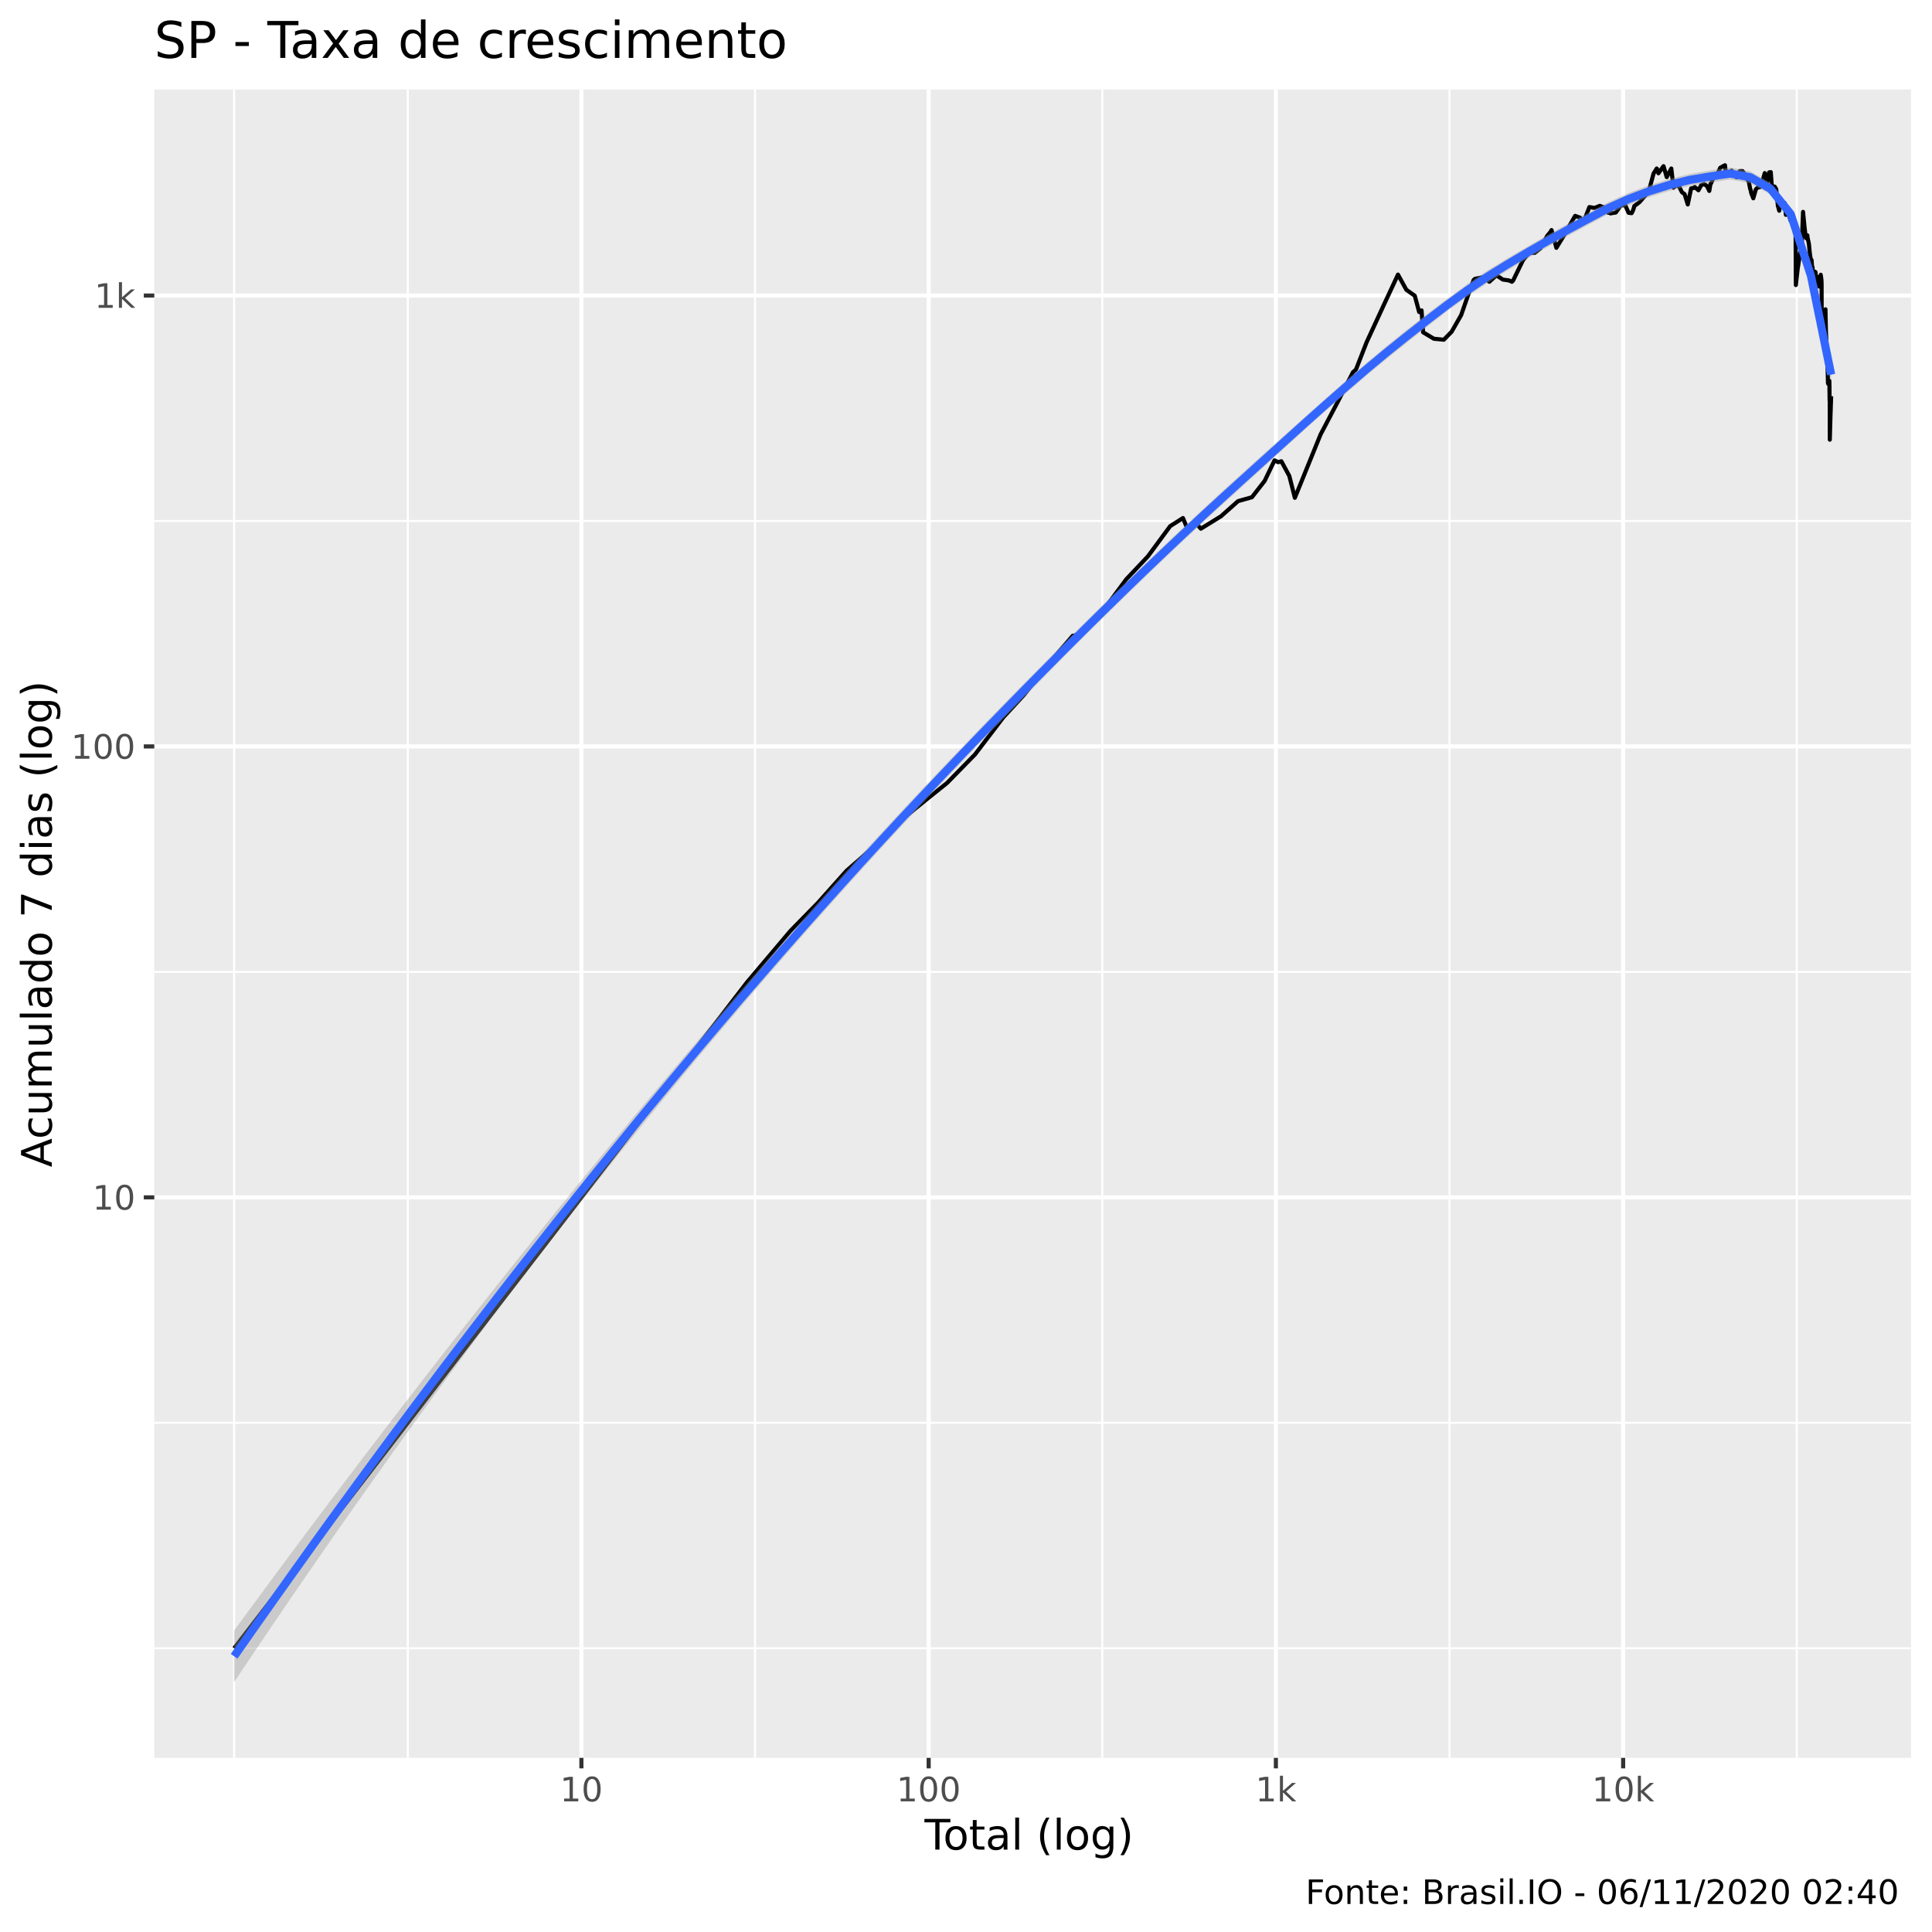
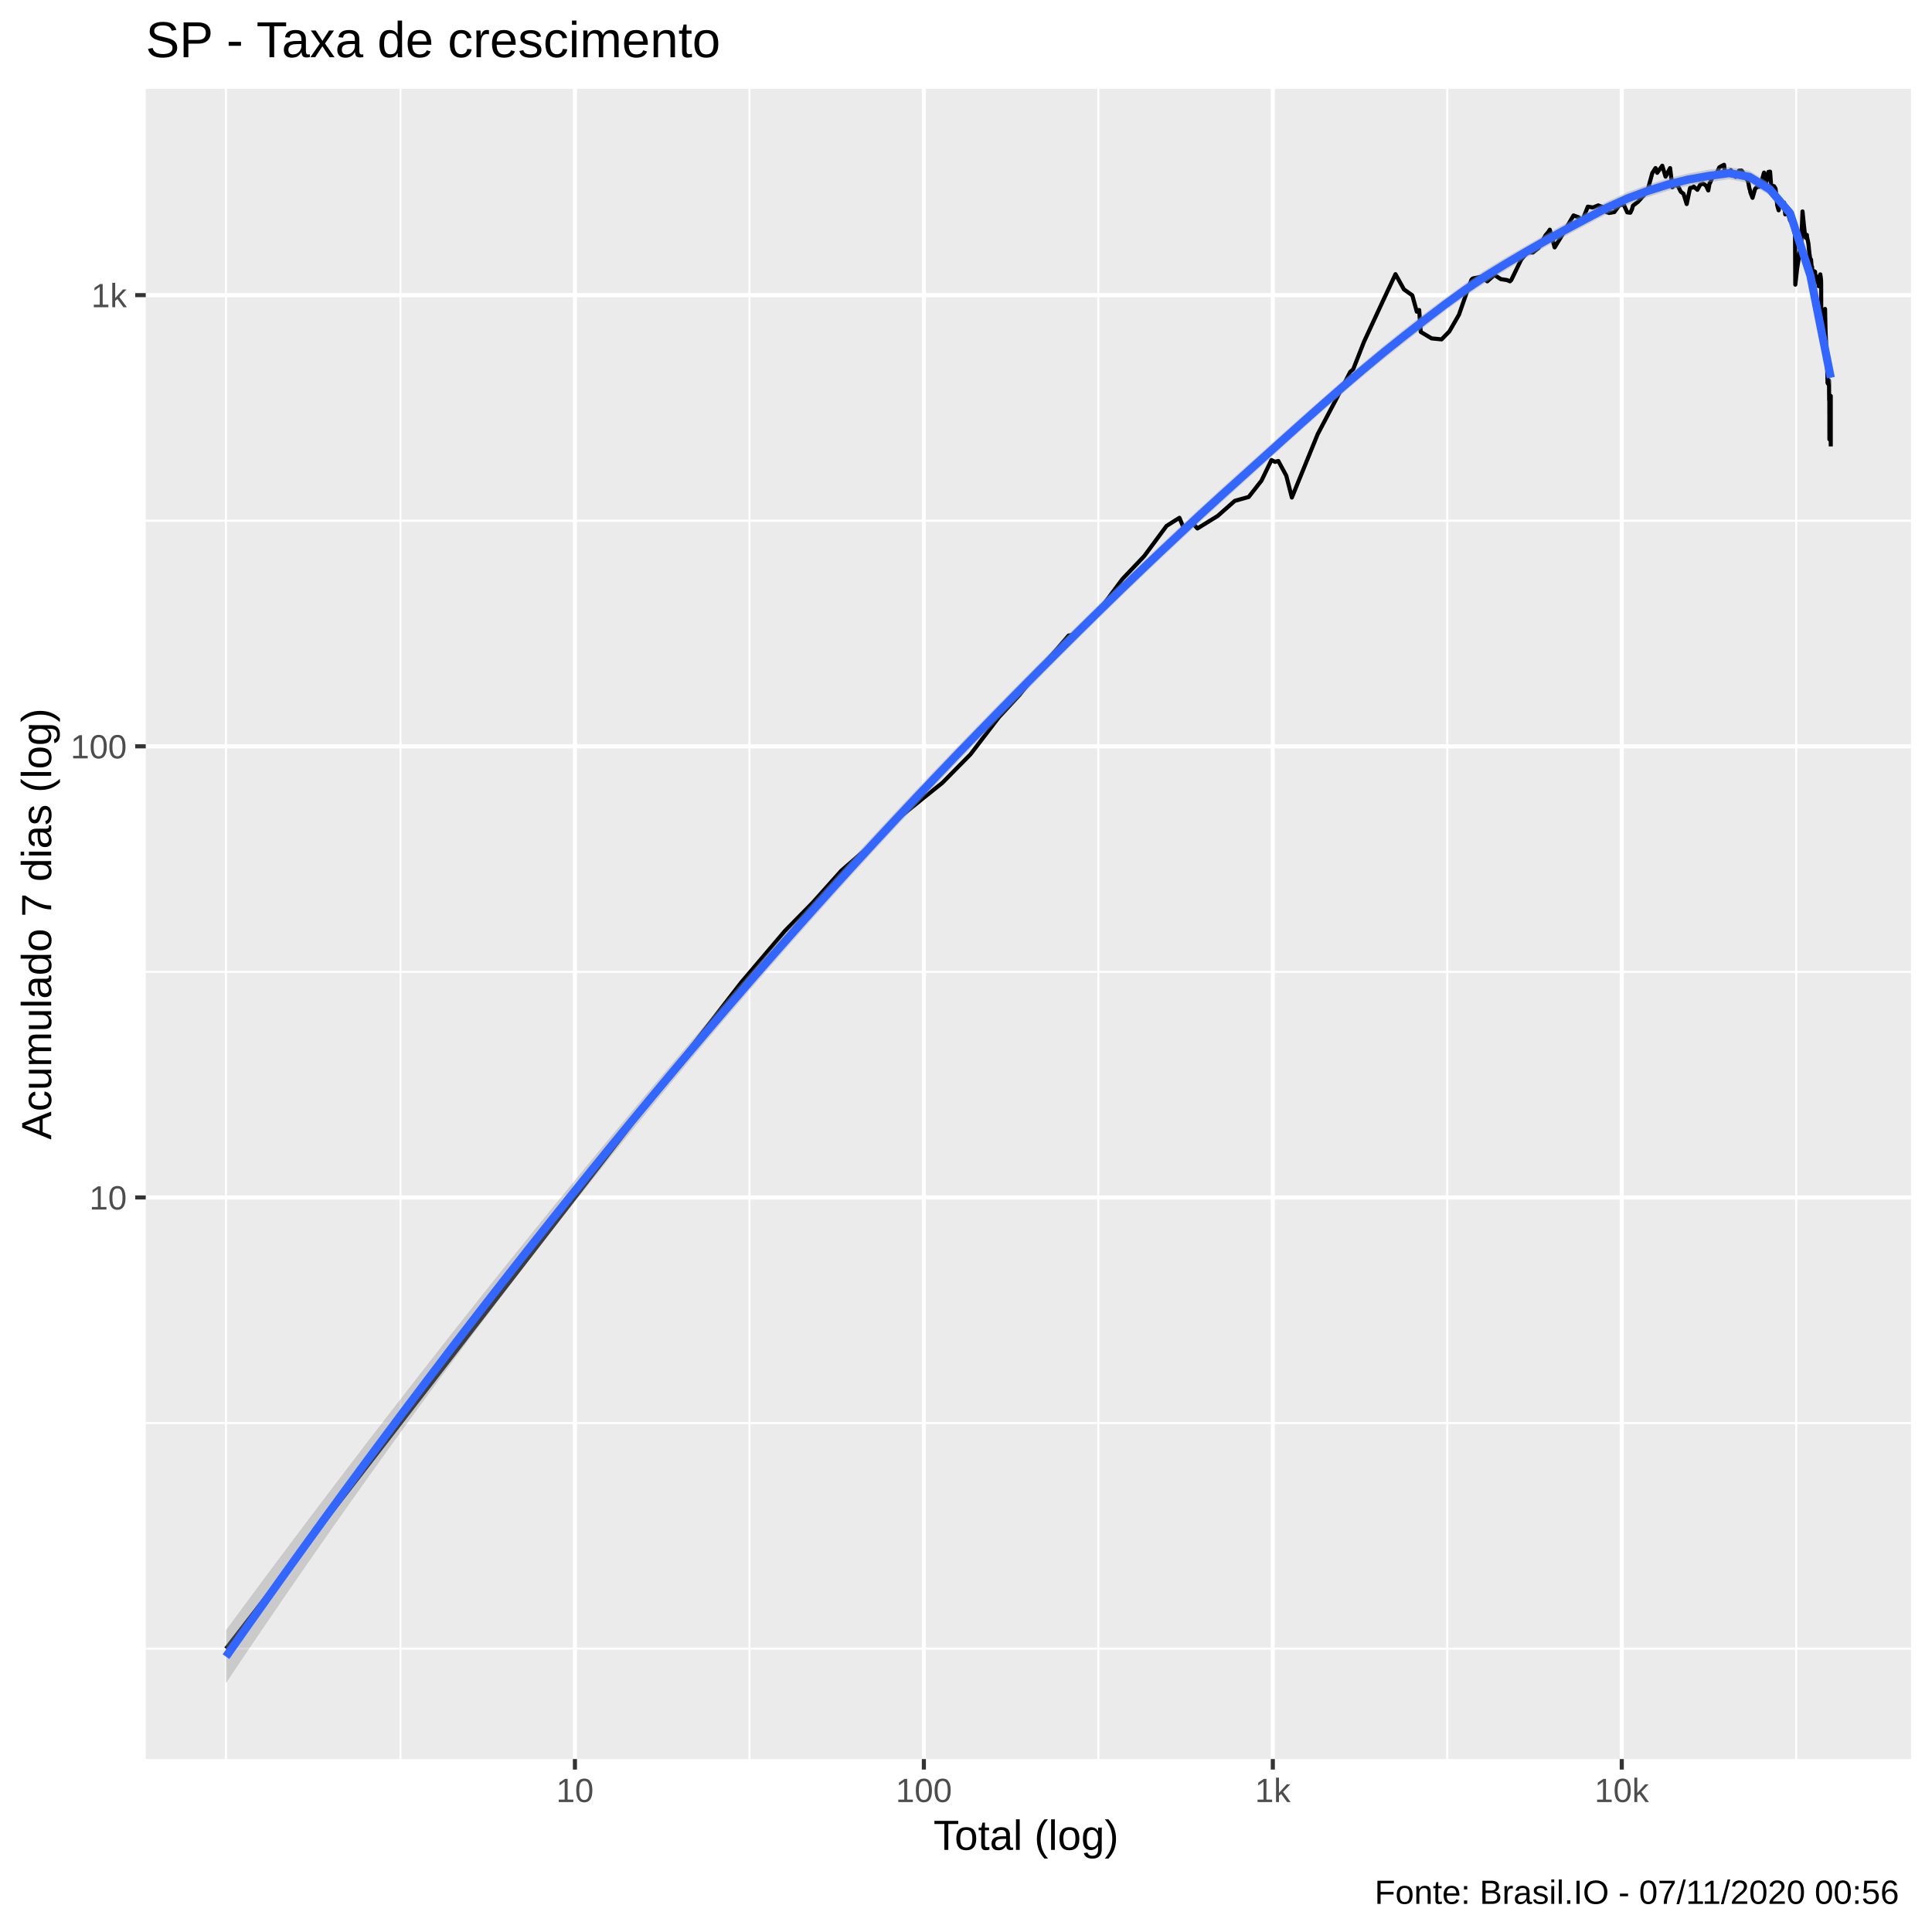
<svg xmlns="http://www.w3.org/2000/svg" viewBox="0 0 504.00 504.00">
  <defs>
    <style type="text/css">
    line, polyline, polygon, path, rect, circle {
      fill: none;
      stroke: #000000;
      stroke-linecap: round;
      stroke-linejoin: round;
      stroke-miterlimit: 10.00;
    }
  </style>
  </defs>
  <rect width="100%" height="100%" style="stroke: none; fill: #FFFFFF;" />
-   <rect x="0" y="0.00" width="504.00" height="504.00" style="stroke-width: 1.07; stroke: #FFFFFF; fill: #FFFFFF;" />
+   <rect x="-0" y="0.00" width="504.00" height="504.00" style="stroke-width: 1.07; stroke: #FFFFFF; fill: #FFFFFF;" />
  <defs>
-     <clipPath id="cpNDAuMjV8NDk4LjUyfDQ1OC41N3wyMy4zMw==">
-       <rect x="40.25" y="23.33" width="458.27" height="435.24" />
+     <clipPath id="cpMzguMDJ8NDk4LjUyfDQ1OC44OHwyMy4xOQ==">
+       <rect x="38.02" y="23.19" width="460.50" height="435.69" />
    </clipPath>
  </defs>
-   <rect x="40.25" y="23.33" width="458.27" height="435.24" style="stroke-width: 1.07; stroke: none; fill: #EBEBEB;" clip-path="url(#cpNDAuMjV8NDk4LjUyfDQ1OC41N3wyMy4zMw==)" />
-   <polyline points="40.25,429.98 498.52,429.98 " style="stroke-width: 0.53; stroke: #FFFFFF; stroke-linecap: butt;" clip-path="url(#cpNDAuMjV8NDk4LjUyfDQ1OC41N3wyMy4zMw==)" />
-   <polyline points="40.25,371.16 498.52,371.16 " style="stroke-width: 0.53; stroke: #FFFFFF; stroke-linecap: butt;" clip-path="url(#cpNDAuMjV8NDk4LjUyfDQ1OC41N3wyMy4zMw==)" />
-   <polyline points="40.25,253.54 498.52,253.54 " style="stroke-width: 0.53; stroke: #FFFFFF; stroke-linecap: butt;" clip-path="url(#cpNDAuMjV8NDk4LjUyfDQ1OC41N3wyMy4zMw==)" />
-   <polyline points="40.25,135.91 498.52,135.91 " style="stroke-width: 0.53; stroke: #FFFFFF; stroke-linecap: butt;" clip-path="url(#cpNDAuMjV8NDk4LjUyfDQ1OC41N3wyMy4zMw==)" />
-   <polyline points="61.08,458.57 61.08,23.33 " style="stroke-width: 0.53; stroke: #FFFFFF; stroke-linecap: butt;" clip-path="url(#cpNDAuMjV8NDk4LjUyfDQ1OC41N3wyMy4zMw==)" />
-   <polyline points="106.38,458.57 106.38,23.33 " style="stroke-width: 0.53; stroke: #FFFFFF; stroke-linecap: butt;" clip-path="url(#cpNDAuMjV8NDk4LjUyfDQ1OC41N3wyMy4zMw==)" />
-   <polyline points="196.96,458.57 196.96,23.33 " style="stroke-width: 0.53; stroke: #FFFFFF; stroke-linecap: butt;" clip-path="url(#cpNDAuMjV8NDk4LjUyfDQ1OC41N3wyMy4zMw==)" />
-   <polyline points="287.55,458.57 287.55,23.33 " style="stroke-width: 0.53; stroke: #FFFFFF; stroke-linecap: butt;" clip-path="url(#cpNDAuMjV8NDk4LjUyfDQ1OC41N3wyMy4zMw==)" />
-   <polyline points="378.14,458.57 378.14,23.33 " style="stroke-width: 0.53; stroke: #FFFFFF; stroke-linecap: butt;" clip-path="url(#cpNDAuMjV8NDk4LjUyfDQ1OC41N3wyMy4zMw==)" />
-   <polyline points="468.72,458.57 468.72,23.33 " style="stroke-width: 0.53; stroke: #FFFFFF; stroke-linecap: butt;" clip-path="url(#cpNDAuMjV8NDk4LjUyfDQ1OC41N3wyMy4zMw==)" />
-   <polyline points="40.25,312.35 498.52,312.35 " style="stroke-width: 1.07; stroke: #FFFFFF; stroke-linecap: butt;" clip-path="url(#cpNDAuMjV8NDk4LjUyfDQ1OC41N3wyMy4zMw==)" />
-   <polyline points="40.25,194.72 498.52,194.72 " style="stroke-width: 1.07; stroke: #FFFFFF; stroke-linecap: butt;" clip-path="url(#cpNDAuMjV8NDk4LjUyfDQ1OC41N3wyMy4zMw==)" />
-   <polyline points="40.25,77.10 498.52,77.10 " style="stroke-width: 1.07; stroke: #FFFFFF; stroke-linecap: butt;" clip-path="url(#cpNDAuMjV8NDk4LjUyfDQ1OC41N3wyMy4zMw==)" />
-   <polyline points="151.67,458.57 151.67,23.33 " style="stroke-width: 1.07; stroke: #FFFFFF; stroke-linecap: butt;" clip-path="url(#cpNDAuMjV8NDk4LjUyfDQ1OC41N3wyMy4zMw==)" />
-   <polyline points="242.26,458.57 242.26,23.33 " style="stroke-width: 1.07; stroke: #FFFFFF; stroke-linecap: butt;" clip-path="url(#cpNDAuMjV8NDk4LjUyfDQ1OC41N3wyMy4zMw==)" />
-   <polyline points="332.84,458.57 332.84,23.33 " style="stroke-width: 1.07; stroke: #FFFFFF; stroke-linecap: butt;" clip-path="url(#cpNDAuMjV8NDk4LjUyfDQ1OC41N3wyMy4zMw==)" />
-   <polyline points="423.43,458.57 423.43,23.33 " style="stroke-width: 1.07; stroke: #FFFFFF; stroke-linecap: butt;" clip-path="url(#cpNDAuMjV8NDk4LjUyfDQ1OC41N3wyMy4zMw==)" />
-   <polyline points="61.08,429.98 104.31,373.86 124.40,347.76 147.53,317.73 167.62,291.64 182.69,272.07 194.89,256.23 206.21,242.83 213.38,235.51 220.83,227.16 227.09,221.68 235.40,213.68 241.46,208.74 247.07,204.24 254.35,196.81 261.72,187.14 267.09,181.32 273.10,173.67 279.85,165.84 282.06,165.55 286.00,161.67 293.84,151.08 299.46,145.13 305.26,137.26 308.60,135.14 310.03,138.60 311.95,136.43 313.27,137.92 318.53,134.67 322.97,130.73 326.59,129.71 329.90,125.46 332.49,120.09 333.43,120.57 334.27,120.33 336.34,124.16 337.79,129.86 344.50,113.33 349.11,104.57 352.95,97.10 353.72,96.42 356.51,89.27 361.07,79.39 364.69,71.63 366.87,75.59 369.07,77.15 370.22,81.41 370.84,80.97 371.24,86.68 374.06,88.37 376.65,88.62 378.68,86.55 381.17,82.20 383.33,75.98 384.41,73.07 384.77,72.74 386.88,72.32 388.53,73.50 390.37,71.81 392.03,72.93 393.63,73.16 394.41,73.50 394.74,73.16 397.30,67.87 398.92,65.90 400.32,65.98 401.82,64.81 403.63,61.50 404.39,60.61 404.75,60.02 406.01,64.65 407.75,61.80 409.29,59.11 410.91,56.31 412.28,56.83 412.71,58.04 412.98,58.22 414.62,54.02 415.99,54.25 417.32,53.70 418.59,54.15 419.54,55.51 419.91,55.37 420.10,55.67 421.50,55.44 422.88,53.53 424.00,53.60 424.85,55.51 425.65,55.61 426.07,54.74 426.34,53.76 427.65,52.77 429.00,51.24 430.10,49.96 431.36,45.28 432.19,43.96 432.49,44.47 432.63,45.20 433.96,43.35 434.80,46.20 435.99,43.96 436.57,48.98 437.40,47.96 437.61,48.51 437.77,48.10 438.76,50.14 439.46,50.65 440.29,53.34 441.16,49.15 441.91,49.01 442.11,48.80 442.25,48.92 443.07,49.63 443.81,48.28 444.58,48.01 445.32,48.57 445.90,49.81 446.22,47.93 446.35,47.84 447.26,45.70 447.93,45.61 448.76,43.77 449.46,43.37 450.00,43.11 450.17,44.74 450.28,44.82 451.04,45.75 451.73,44.52 452.42,45.50 453.00,46.25 453.58,45.12 453.74,45.01 453.87,44.63 454.56,44.63 455.14,45.48 455.70,46.62 456.19,47.33 456.60,49.42 456.74,49.66 456.82,50.32 457.38,51.73 458.05,49.39 458.60,48.86 459.06,48.86 459.50,47.64 459.66,47.15 459.72,47.47 460.37,45.15 460.82,48.22 461.51,44.96 461.94,44.90 462.18,48.10 462.29,48.86 462.36,48.57 462.96,48.68 463.36,49.33 463.80,53.70 464.15,54.97 464.48,52.70 464.59,52.61 464.64,52.89 465.20,53.18 465.58,52.99 465.88,56.04 466.25,55.07 466.58,54.64 466.62,56.01 466.67,56.08 467.14,57.66 467.52,57.10 467.82,56.72 468.06,60.02 468.34,61.05 468.39,60.83 468.42,61.28 468.48,74.36 468.97,70.05 469.32,67.82 469.60,65.82 469.88,65.53 469.93,65.57 469.97,65.09 470.36,55.27 470.70,58.75 470.96,61.09 471.20,62.15 471.49,61.39 471.52,61.92 471.56,62.07 471.88,63.58 472.14,66.15 472.35,67.57 472.58,67.82 472.79,70.58 472.84,69.69 472.86,70.36 473.15,71.08 473.41,70.85 473.61,70.99 473.78,73.21 473.97,73.50 474.02,73.64 474.06,72.46 474.36,72.27 474.55,74.75 474.78,73.16 474.97,71.67 475.14,72.83 475.17,73.26 475.20,74.17 475.23,86.99 475.47,84.09 475.63,88.11 475.82,88.37 475.94,90.51 475.97,90.85 475.99,91.39 476.21,80.69 476.33,86.61 476.45,89.01 476.58,92.62 476.70,92.89 476.72,93.38 476.72,94.02 476.86,99.97 476.98,100.21 477.09,100.13 477.23,99.34 477.29,104.48 477.31,104.57 477.32,103.79 477.34,114.70 477.52,108.38 477.69,103.36 " style="stroke-width: 1.07; stroke-linecap: butt;" clip-path="url(#cpNDAuMjV8NDk4LjUyfDQ1OC41N3wyMy4zMw==)" />
-   <polygon points="61.08,425.34 66.36,418.15 71.63,411.01 76.91,403.91 82.18,396.85 87.45,389.84 92.73,382.87 98.00,375.95 103.27,369.06 108.55,362.23 113.82,355.43 119.09,348.68 124.37,341.97 129.64,335.30 134.91,328.68 140.19,322.10 145.46,315.56 150.73,309.07 156.01,302.62 161.28,296.21 166.55,289.85 171.83,283.54 177.10,277.27 182.37,271.05 187.65,264.87 192.92,258.75 198.20,252.68 203.47,246.66 208.74,240.69 214.02,234.78 219.29,228.92 224.56,223.12 229.84,217.37 235.11,211.68 240.38,206.04 245.66,200.47 250.93,194.94 256.20,189.47 261.48,184.05 266.75,178.67 272.02,173.34 277.30,168.05 282.57,162.81 287.84,157.61 293.12,152.47 298.39,147.37 303.67,142.33 308.94,137.35 314.21,132.44 319.49,127.59 324.76,122.82 330.03,118.07 335.31,113.32 340.58,108.60 345.85,103.91 351.13,99.27 356.40,94.73 361.67,90.31 366.95,86.05 372.22,81.94 377.49,77.95 382.77,74.12 388.04,70.55 393.31,67.32 398.59,64.24 403.86,61.21 409.13,58.28 414.41,55.47 419.68,52.69 424.96,50.27 430.23,48.35 435.50,46.66 440.78,45.38 446.05,44.46 451.32,43.69 456.60,44.68 461.87,47.73 467.14,54.45 472.42,70.81 477.69,95.72 477.69,99.74 472.42,73.03 467.14,57.26 461.87,50.76 456.60,47.81 451.32,46.84 446.05,47.65 440.78,48.49 435.50,49.81 430.23,51.42 424.96,53.47 419.68,55.80 414.41,58.62 409.13,61.47 403.86,64.33 398.59,67.35 393.31,70.53 388.04,73.79 382.77,77.35 377.49,81.20 372.22,85.28 366.95,89.44 361.67,93.67 356.40,98.04 351.13,102.55 345.85,107.17 340.58,111.89 335.31,116.67 330.03,121.49 324.76,126.29 319.49,131.07 314.21,135.91 308.94,140.81 303.67,145.79 298.39,150.83 293.12,155.93 287.84,161.10 282.57,166.33 277.30,171.61 272.02,176.95 266.75,182.33 261.48,187.76 256.20,193.21 250.93,198.71 245.66,204.26 240.38,209.87 235.11,215.54 229.84,221.27 224.56,227.05 219.29,232.90 214.02,238.80 208.74,244.76 203.47,250.79 198.20,256.87 192.92,263.02 187.65,269.23 182.37,275.50 177.10,281.84 171.83,288.25 166.55,294.72 161.28,301.26 156.01,307.87 150.73,314.55 145.46,321.30 140.19,328.11 134.91,335.00 129.64,341.96 124.37,348.99 119.09,356.09 113.82,363.26 108.55,370.50 103.27,377.81 98.00,385.19 92.73,392.64 87.45,400.16 82.18,407.75 76.91,415.40 71.63,423.13 66.36,430.92 61.08,438.79 " style="stroke-width: 0.00; stroke: none; fill: #999999; fill-opacity: 0.40;" clip-path="url(#cpNDAuMjV8NDk4LjUyfDQ1OC41N3wyMy4zMw==)" />
-   <polyline points="61.08,425.34 66.36,418.15 71.63,411.01 76.91,403.91 82.18,396.85 87.45,389.84 92.73,382.87 98.00,375.95 103.27,369.06 108.55,362.23 113.82,355.43 119.09,348.68 124.37,341.97 129.64,335.30 134.91,328.68 140.19,322.10 145.46,315.56 150.73,309.07 156.01,302.62 161.28,296.21 166.55,289.85 171.83,283.54 177.10,277.27 182.37,271.05 187.65,264.87 192.92,258.75 198.20,252.68 203.47,246.66 208.74,240.69 214.02,234.78 219.29,228.92 224.56,223.12 229.84,217.37 235.11,211.68 240.38,206.04 245.66,200.47 250.93,194.94 256.20,189.47 261.48,184.05 266.75,178.67 272.02,173.34 277.30,168.05 282.57,162.81 287.84,157.61 293.12,152.47 298.39,147.37 303.67,142.33 308.94,137.35 314.21,132.44 319.49,127.59 324.76,122.82 330.03,118.07 335.31,113.32 340.58,108.60 345.85,103.91 351.13,99.27 356.40,94.73 361.67,90.31 366.95,86.05 372.22,81.94 377.49,77.95 382.77,74.12 388.04,70.55 393.31,67.32 398.59,64.24 403.86,61.21 409.13,58.28 414.41,55.47 419.68,52.69 424.96,50.27 430.23,48.35 435.50,46.66 440.78,45.38 446.05,44.46 451.32,43.69 456.60,44.68 461.87,47.73 467.14,54.45 472.42,70.81 477.69,95.72 " style="stroke-width: 2.13; stroke: none;" clip-path="url(#cpNDAuMjV8NDk4LjUyfDQ1OC41N3wyMy4zMw==)" />
-   <polyline points="477.69,99.74 472.42,73.03 467.14,57.26 461.87,50.76 456.60,47.81 451.32,46.84 446.05,47.65 440.78,48.49 435.50,49.81 430.23,51.42 424.96,53.47 419.68,55.80 414.41,58.62 409.13,61.47 403.86,64.33 398.59,67.35 393.31,70.53 388.04,73.79 382.77,77.35 377.49,81.20 372.22,85.28 366.95,89.44 361.67,93.67 356.40,98.04 351.13,102.55 345.85,107.17 340.58,111.89 335.31,116.67 330.03,121.49 324.76,126.29 319.49,131.07 314.21,135.91 308.94,140.81 303.67,145.79 298.39,150.83 293.12,155.93 287.84,161.10 282.57,166.33 277.30,171.61 272.02,176.95 266.75,182.33 261.48,187.76 256.20,193.21 250.93,198.71 245.66,204.26 240.38,209.87 235.11,215.54 229.84,221.27 224.56,227.05 219.29,232.90 214.02,238.80 208.74,244.76 203.47,250.79 198.20,256.87 192.92,263.02 187.65,269.23 182.37,275.50 177.10,281.84 171.83,288.25 166.55,294.72 161.28,301.26 156.01,307.87 150.73,314.55 145.46,321.30 140.19,328.11 134.91,335.00 129.64,341.96 124.37,348.99 119.09,356.09 113.82,363.26 108.55,370.50 103.27,377.81 98.00,385.19 92.73,392.64 87.45,400.16 82.18,407.75 76.91,415.40 71.63,423.13 66.36,430.92 61.08,438.79 " style="stroke-width: 2.13; stroke: none;" clip-path="url(#cpNDAuMjV8NDk4LjUyfDQ1OC41N3wyMy4zMw==)" />
-   <polyline points="61.08,432.07 66.36,424.54 71.63,417.07 76.91,409.66 82.18,402.30 87.45,395.00 92.73,387.76 98.00,380.57 103.27,373.44 108.55,366.36 113.82,359.35 119.09,352.38 124.37,345.48 129.64,338.63 134.91,331.84 140.19,325.11 145.46,318.43 150.73,311.81 156.01,305.24 161.28,298.74 166.55,292.28 171.83,285.89 177.10,279.55 182.37,273.27 187.65,267.05 192.92,260.88 198.20,254.78 203.47,248.72 208.74,242.73 214.02,236.79 219.29,230.91 224.56,225.09 229.84,219.32 235.11,213.61 240.38,207.96 245.66,202.36 250.93,196.83 256.20,191.34 261.48,185.90 266.75,180.50 272.02,175.15 277.30,169.83 282.57,164.57 287.84,159.36 293.12,154.20 298.39,149.10 303.67,144.06 308.94,139.08 314.21,134.17 319.49,129.33 324.76,124.55 330.03,119.78 335.31,115.00 340.58,110.24 345.85,105.54 351.13,100.91 356.40,96.38 361.67,91.99 366.95,87.75 372.22,83.61 377.49,79.58 382.77,75.74 388.04,72.17 393.31,68.92 398.59,65.79 403.86,62.77 409.13,59.87 414.41,57.04 419.68,54.24 424.96,51.87 430.23,49.88 435.50,48.24 440.78,46.93 446.05,46.05 451.32,45.27 456.60,46.24 461.87,49.25 467.14,55.85 472.42,71.92 477.69,97.73 " style="stroke-width: 2.13; stroke: #3366FF; stroke-linecap: butt;" clip-path="url(#cpNDAuMjV8NDk4LjUyfDQ1OC41N3wyMy4zMw==)" />
+   <rect x="38.02" y="23.19" width="460.50" height="435.69" style="stroke-width: 1.07; stroke: none; fill: #EBEBEB;" clip-path="url(#cpMzguMDJ8NDk4LjUyfDQ1OC44OHwyMy4xOQ==)" />
+   <polyline points="38.02,430.08 498.52,430.08 " style="stroke-width: 0.53; stroke: #FFFFFF; stroke-linecap: butt;" clip-path="url(#cpMzguMDJ8NDk4LjUyfDQ1OC44OHwyMy4xOQ==)" />
+   <polyline points="38.02,371.23 498.52,371.23 " style="stroke-width: 0.53; stroke: #FFFFFF; stroke-linecap: butt;" clip-path="url(#cpMzguMDJ8NDk4LjUyfDQ1OC44OHwyMy4xOQ==)" />
+   <polyline points="38.02,253.54 498.52,253.54 " style="stroke-width: 0.53; stroke: #FFFFFF; stroke-linecap: butt;" clip-path="url(#cpMzguMDJ8NDk4LjUyfDQ1OC44OHwyMy4xOQ==)" />
+   <polyline points="38.02,135.84 498.52,135.84 " style="stroke-width: 0.53; stroke: #FFFFFF; stroke-linecap: butt;" clip-path="url(#cpMzguMDJ8NDk4LjUyfDQ1OC44OHwyMy4xOQ==)" />
+   <polyline points="58.95,458.88 58.95,23.19 " style="stroke-width: 0.53; stroke: #FFFFFF; stroke-linecap: butt;" clip-path="url(#cpMzguMDJ8NDk4LjUyfDQ1OC44OHwyMy4xOQ==)" />
+   <polyline points="104.47,458.88 104.47,23.19 " style="stroke-width: 0.53; stroke: #FFFFFF; stroke-linecap: butt;" clip-path="url(#cpMzguMDJ8NDk4LjUyfDQ1OC44OHwyMy4xOQ==)" />
+   <polyline points="195.50,458.88 195.50,23.19 " style="stroke-width: 0.53; stroke: #FFFFFF; stroke-linecap: butt;" clip-path="url(#cpMzguMDJ8NDk4LjUyfDQ1OC44OHwyMy4xOQ==)" />
+   <polyline points="286.52,458.88 286.52,23.19 " style="stroke-width: 0.53; stroke: #FFFFFF; stroke-linecap: butt;" clip-path="url(#cpMzguMDJ8NDk4LjUyfDQ1OC44OHwyMy4xOQ==)" />
+   <polyline points="377.55,458.88 377.55,23.19 " style="stroke-width: 0.53; stroke: #FFFFFF; stroke-linecap: butt;" clip-path="url(#cpMzguMDJ8NDk4LjUyfDQ1OC44OHwyMy4xOQ==)" />
+   <polyline points="468.58,458.88 468.58,23.19 " style="stroke-width: 0.53; stroke: #FFFFFF; stroke-linecap: butt;" clip-path="url(#cpMzguMDJ8NDk4LjUyfDQ1OC44OHwyMy4xOQ==)" />
+   <polyline points="38.02,312.38 498.52,312.38 " style="stroke-width: 1.07; stroke: #FFFFFF; stroke-linecap: butt;" clip-path="url(#cpMzguMDJ8NDk4LjUyfDQ1OC44OHwyMy4xOQ==)" />
+   <polyline points="38.02,194.69 498.52,194.69 " style="stroke-width: 1.07; stroke: #FFFFFF; stroke-linecap: butt;" clip-path="url(#cpMzguMDJ8NDk4LjUyfDQ1OC44OHwyMy4xOQ==)" />
+   <polyline points="38.02,76.99 498.52,76.99 " style="stroke-width: 1.07; stroke: #FFFFFF; stroke-linecap: butt;" clip-path="url(#cpMzguMDJ8NDk4LjUyfDQ1OC44OHwyMy4xOQ==)" />
+   <polyline points="149.98,458.88 149.98,23.19 " style="stroke-width: 1.07; stroke: #FFFFFF; stroke-linecap: butt;" clip-path="url(#cpMzguMDJ8NDk4LjUyfDQ1OC44OHwyMy4xOQ==)" />
+   <polyline points="241.01,458.88 241.01,23.19 " style="stroke-width: 1.07; stroke: #FFFFFF; stroke-linecap: butt;" clip-path="url(#cpMzguMDJ8NDk4LjUyfDQ1OC44OHwyMy4xOQ==)" />
+   <polyline points="332.04,458.88 332.04,23.19 " style="stroke-width: 1.07; stroke: #FFFFFF; stroke-linecap: butt;" clip-path="url(#cpMzguMDJ8NDk4LjUyfDQ1OC44OHwyMy4xOQ==)" />
+   <polyline points="423.07,458.88 423.07,23.19 " style="stroke-width: 1.07; stroke: #FFFFFF; stroke-linecap: butt;" clip-path="url(#cpMzguMDJ8NDk4LjUyfDQ1OC44OHwyMy4xOQ==)" />
+   <polyline points="58.95,430.08 102.39,373.92 122.58,347.81 145.82,317.77 166.01,291.66 181.15,272.08 193.41,256.23 204.79,242.82 211.99,235.50 219.47,227.14 225.76,221.66 234.12,213.66 240.21,208.72 245.84,204.21 253.17,196.78 260.57,187.10 265.97,181.28 272.00,173.62 278.78,165.79 281.00,165.50 284.96,161.61 292.84,151.02 298.49,145.07 304.32,137.19 307.68,135.08 309.12,138.53 311.04,136.37 312.37,137.86 317.65,134.60 322.11,130.66 325.75,129.64 329.08,125.39 331.68,120.01 332.63,120.49 333.47,120.25 335.55,124.09 337.01,129.79 343.75,113.25 348.38,104.49 352.24,97.01 353.01,96.33 355.82,89.17 360.40,79.29 364.04,71.52 366.23,75.48 368.43,77.05 369.60,81.31 370.22,80.87 370.62,86.58 373.45,88.27 376.06,88.53 378.09,86.46 380.60,82.10 382.76,75.88 383.86,72.97 384.22,72.64 386.33,72.22 387.99,73.39 389.84,71.71 391.51,72.82 393.12,73.06 393.90,73.39 394.24,73.06 396.81,67.76 398.43,65.79 399.85,65.88 401.35,64.70 403.17,61.39 403.93,60.49 404.29,59.91 405.56,64.54 407.30,61.69 408.85,59.00 410.49,56.20 411.86,56.71 412.29,57.93 412.56,58.11 414.21,53.91 415.58,54.13 416.92,53.58 418.20,54.04 419.15,55.39 419.53,55.26 419.72,55.56 421.13,55.32 422.52,53.42 423.63,53.48 424.49,55.39 425.30,55.49 425.72,54.63 425.99,53.65 427.30,52.65 428.66,51.12 429.76,49.84 431.03,45.16 431.87,43.84 432.16,44.35 432.31,45.08 433.64,43.23 434.49,46.08 435.68,43.84 436.27,48.86 437.10,47.84 437.31,48.39 437.48,47.98 438.46,50.02 439.17,50.54 440.01,53.23 440.88,49.04 441.64,48.89 441.84,48.68 441.98,48.80 442.80,49.51 443.55,48.16 444.32,47.90 445.06,48.45 445.64,49.69 445.97,47.81 446.10,47.72 447.01,45.58 447.68,45.49 448.52,43.65 449.22,43.25 449.76,42.99 449.93,44.62 450.05,44.70 450.80,45.63 451.51,44.40 452.20,45.38 452.78,46.13 453.36,45.00 453.52,44.89 453.65,44.51 454.34,44.51 454.93,45.36 455.49,46.50 455.99,47.21 456.40,49.30 456.53,49.54 456.62,50.20 457.18,51.61 457.85,49.27 458.41,48.74 458.87,48.74 459.31,47.52 459.47,47.04 459.53,47.35 460.18,45.03 460.64,48.10 461.33,44.84 461.76,44.78 462.01,47.98 462.11,48.74 462.18,48.45 462.79,48.57 463.19,49.21 463.63,53.58 463.99,54.86 464.32,52.59 464.42,52.49 464.48,52.78 465.04,53.07 465.42,52.87 465.72,55.93 466.09,54.96 466.42,54.53 466.47,55.90 466.52,55.96 466.99,57.55 467.37,56.99 467.67,56.61 467.91,59.91 468.19,60.94 468.24,60.72 468.27,61.16 468.34,74.26 468.83,69.94 469.18,67.72 469.46,65.71 469.74,65.43 469.79,65.47 469.83,64.98 470.22,55.16 470.57,58.64 470.83,60.98 471.07,62.03 471.36,61.28 471.39,61.81 471.43,61.96 471.75,63.47 472.01,66.04 472.22,67.46 472.45,67.72 472.66,70.48 472.71,69.58 472.73,70.25 473.03,70.97 473.29,70.75 473.49,70.88 473.66,73.11 473.85,73.39 473.90,73.54 473.95,72.36 474.24,72.17 474.43,74.65 474.66,73.06 474.86,71.57 475.02,72.73 475.06,73.16 475.08,74.06 475.12,86.89 475.36,84.00 475.52,88.02 475.71,88.27 475.83,90.42 475.86,90.75 475.88,91.29 476.10,80.59 476.23,86.52 476.34,88.91 476.47,92.52 476.59,92.80 476.61,93.29 476.62,93.93 476.75,99.89 476.88,100.13 476.99,100.05 477.13,99.25 477.18,104.40 477.20,104.49 477.22,103.70 477.24,114.62 477.42,108.30 477.59,103.28 477.59,116.46 " style="stroke-width: 1.07; stroke-linecap: butt;" clip-path="url(#cpMzguMDJ8NDk4LjUyfDQ1OC44OHwyMy4xOQ==)" />
+   <polygon points="58.95,425.26 64.25,418.08 69.55,410.94 74.85,403.84 80.15,396.79 85.45,389.78 90.75,382.82 96.05,375.89 101.35,369.02 106.65,362.18 111.95,355.39 117.24,348.63 122.54,341.93 127.84,335.26 133.14,328.64 138.44,322.06 143.74,315.52 149.04,309.03 154.34,302.58 159.64,296.17 164.94,289.81 170.24,283.49 175.54,277.22 180.83,271.00 186.13,264.82 191.43,258.70 196.73,252.62 202.03,246.60 207.33,240.63 212.63,234.72 217.93,228.86 223.23,223.05 228.53,217.30 233.83,211.60 239.13,205.97 244.43,200.38 249.72,194.86 255.02,189.39 260.32,183.96 265.62,178.58 270.92,173.25 276.22,167.96 281.52,162.71 286.82,157.51 292.12,152.36 297.42,147.26 302.72,142.22 308.02,137.24 313.31,132.32 318.61,127.47 323.91,122.70 329.21,117.94 334.51,113.20 339.81,108.47 345.11,103.78 350.41,99.14 355.71,94.59 361.01,90.17 366.31,85.91 371.61,81.80 376.90,77.81 382.20,73.98 387.50,70.40 392.80,67.17 398.10,64.09 403.40,61.06 408.70,58.12 414.00,55.32 419.30,52.56 424.60,50.11 429.90,48.20 435.20,46.49 440.49,45.23 445.79,44.26 451.09,43.55 456.39,44.55 461.69,47.79 466.99,54.21 472.29,70.80 477.59,96.51 477.59,100.55 472.29,73.08 466.99,57.09 461.69,50.99 456.39,47.75 451.09,46.77 445.79,47.53 440.49,48.42 435.20,49.73 429.90,51.37 424.60,53.39 419.30,55.74 414.00,58.55 408.70,61.40 403.40,64.26 398.10,67.28 392.80,70.46 387.50,73.73 382.20,77.29 376.90,81.15 371.61,85.22 366.31,89.39 361.01,93.62 355.71,98.00 350.41,102.50 345.11,107.13 339.81,111.85 334.51,116.64 329.21,121.45 323.91,126.26 318.61,131.04 313.31,135.89 308.02,140.80 302.72,145.77 297.42,150.81 292.12,155.92 286.82,161.09 281.52,166.33 276.22,171.61 270.92,176.95 265.62,182.34 260.32,187.77 255.02,193.23 249.72,198.73 244.43,204.28 239.13,209.90 233.83,215.57 228.53,221.30 223.23,227.09 217.93,232.94 212.63,238.85 207.33,244.81 202.03,250.84 196.73,256.93 191.43,263.08 186.13,269.29 180.83,275.57 175.54,281.92 170.24,288.33 164.94,294.81 159.64,301.35 154.34,307.97 149.04,314.66 143.74,321.41 138.44,328.24 133.14,335.13 127.84,342.10 122.54,349.14 117.24,356.25 111.95,363.43 106.65,370.68 101.35,378.00 96.05,385.39 90.75,392.85 85.45,400.38 80.15,407.98 74.85,415.65 69.55,423.39 64.25,431.20 58.95,439.07 " style="stroke-width: 0.00; stroke: none; fill: #999999; fill-opacity: 0.40;" clip-path="url(#cpMzguMDJ8NDk4LjUyfDQ1OC44OHwyMy4xOQ==)" />
+   <polyline points="58.95,425.26 64.25,418.08 69.55,410.94 74.85,403.84 80.15,396.79 85.45,389.78 90.75,382.82 96.05,375.89 101.35,369.02 106.65,362.18 111.95,355.39 117.24,348.63 122.54,341.93 127.84,335.26 133.14,328.64 138.44,322.06 143.74,315.52 149.04,309.03 154.34,302.58 159.64,296.17 164.94,289.81 170.24,283.49 175.54,277.22 180.83,271.00 186.13,264.82 191.43,258.70 196.73,252.62 202.03,246.60 207.33,240.63 212.63,234.72 217.93,228.86 223.23,223.05 228.53,217.30 233.83,211.60 239.13,205.97 244.43,200.38 249.72,194.86 255.02,189.39 260.32,183.96 265.62,178.58 270.92,173.25 276.22,167.96 281.52,162.71 286.82,157.51 292.12,152.36 297.42,147.26 302.72,142.22 308.02,137.24 313.31,132.32 318.61,127.47 323.91,122.70 329.21,117.94 334.51,113.20 339.81,108.47 345.11,103.78 350.41,99.14 355.71,94.59 361.01,90.17 366.31,85.91 371.61,81.80 376.90,77.81 382.20,73.98 387.50,70.40 392.80,67.17 398.10,64.09 403.40,61.06 408.70,58.12 414.00,55.32 419.30,52.56 424.60,50.11 429.90,48.20 435.20,46.49 440.49,45.23 445.79,44.26 451.09,43.55 456.39,44.55 461.69,47.79 466.99,54.21 472.29,70.80 477.59,96.51 " style="stroke-width: 2.13; stroke: none;" clip-path="url(#cpMzguMDJ8NDk4LjUyfDQ1OC44OHwyMy4xOQ==)" />
+   <polyline points="477.59,100.55 472.29,73.08 466.99,57.09 461.69,50.99 456.39,47.75 451.09,46.77 445.79,47.53 440.49,48.42 435.20,49.73 429.90,51.37 424.60,53.39 419.30,55.74 414.00,58.55 408.70,61.40 403.40,64.26 398.10,67.28 392.80,70.46 387.50,73.73 382.20,77.29 376.90,81.15 371.61,85.22 366.31,89.39 361.01,93.62 355.71,98.00 350.41,102.50 345.11,107.13 339.81,111.85 334.51,116.64 329.21,121.45 323.91,126.26 318.61,131.04 313.31,135.89 308.02,140.80 302.72,145.77 297.42,150.81 292.12,155.92 286.82,161.09 281.52,166.33 276.22,171.61 270.92,176.95 265.62,182.34 260.32,187.77 255.02,193.23 249.72,198.73 244.43,204.28 239.13,209.90 233.83,215.57 228.53,221.30 223.23,227.09 217.93,232.94 212.63,238.85 207.33,244.81 202.03,250.84 196.73,256.93 191.43,263.08 186.13,269.29 180.83,275.57 175.54,281.92 170.24,288.33 164.94,294.81 159.64,301.35 154.34,307.97 149.04,314.66 143.74,321.41 138.44,328.24 133.14,335.13 127.84,342.10 122.54,349.14 117.24,356.25 111.95,363.43 106.65,370.68 101.35,378.00 96.05,385.39 90.75,392.85 85.45,400.38 80.15,407.98 74.85,415.65 69.55,423.39 64.25,431.20 58.95,439.07 " style="stroke-width: 2.13; stroke: none;" clip-path="url(#cpMzguMDJ8NDk4LjUyfDQ1OC44OHwyMy4xOQ==)" />
+   <polyline points="58.95,432.17 64.25,424.64 69.55,417.17 74.85,409.75 80.15,402.39 85.45,395.08 90.75,387.83 96.05,380.64 101.35,373.51 106.65,366.43 111.95,359.41 117.24,352.44 122.54,345.53 127.84,338.68 133.14,331.89 138.44,325.15 143.74,318.47 149.04,311.84 154.34,305.27 159.64,298.76 164.94,292.31 170.24,285.91 175.54,279.57 180.83,273.29 186.13,267.06 191.43,260.89 196.73,254.78 202.03,248.72 207.33,242.72 212.63,236.78 217.93,230.90 223.23,225.07 228.53,219.30 233.83,213.59 239.13,207.93 244.43,202.33 249.72,196.79 255.02,191.31 260.32,185.86 265.62,180.46 270.92,175.10 276.22,169.79 281.52,164.52 286.82,159.30 292.12,154.14 297.42,149.04 302.72,144.00 308.02,139.02 313.31,134.10 318.61,129.26 323.91,124.48 329.21,119.70 334.51,114.92 339.81,110.16 345.11,105.45 350.41,100.82 355.71,96.29 361.01,91.89 366.31,87.65 371.61,83.51 376.90,79.48 382.20,75.63 387.50,72.07 392.80,68.82 398.10,65.68 403.40,62.66 408.70,59.76 414.00,56.94 419.30,54.15 424.60,51.75 429.90,49.78 435.20,48.11 440.49,46.82 445.79,45.89 451.09,45.16 456.39,46.15 461.69,49.39 466.99,55.65 472.29,71.94 477.59,98.53 " style="stroke-width: 2.13; stroke: #3366FF; stroke-linecap: butt;" clip-path="url(#cpMzguMDJ8NDk4LjUyfDQ1OC44OHwyMy4xOQ==)" />
  <defs>
    <clipPath id="cpMC4wMHw1MDQuMDB8NTA0LjAwfDAuMDA=">
      <rect x="0.00" y="0.00" width="504.00" height="504.00" />
    </clipPath>
  </defs>
  <g clip-path="url(#cpMC4wMHw1MDQuMDB8NTA0LjAwfDAuMDA=)">
-     <text x="24.13" y="315.56" style="font-size: 8.80px; fill: #4D4D4D; font-family: DejaVu Sans;" textLength="11.20px" lengthAdjust="spacingAndGlyphs">10</text>
+     <text x="23.30" y="315.53" style="font-size: 8.80px; fill: #4D4D4D; font-family: Arial;" textLength="9.79px" lengthAdjust="spacingAndGlyphs">10</text>
  </g>
  <g clip-path="url(#cpMC4wMHw1MDQuMDB8NTA0LjAwfDAuMDA=)">
-     <text x="18.53" y="197.93" style="font-size: 8.80px; fill: #4D4D4D; font-family: DejaVu Sans;" textLength="16.80px" lengthAdjust="spacingAndGlyphs">100</text>
+     <text x="18.41" y="197.84" style="font-size: 8.80px; fill: #4D4D4D; font-family: Arial;" textLength="14.68px" lengthAdjust="spacingAndGlyphs">100</text>
  </g>
  <g clip-path="url(#cpMC4wMHw1MDQuMDB8NTA0LjAwfDAuMDA=)">
-     <text x="24.63" y="80.30" style="font-size: 8.80px; fill: #4D4D4D; font-family: DejaVu Sans;" textLength="10.69px" lengthAdjust="spacingAndGlyphs">1k</text>
+     <text x="23.80" y="80.14" style="font-size: 8.80px; fill: #4D4D4D; font-family: Arial;" textLength="9.29px" lengthAdjust="spacingAndGlyphs">1k</text>
  </g>
-   <polyline points="37.51,312.35 40.25,312.35 " style="stroke-width: 1.07; stroke: #333333; stroke-linecap: butt;" clip-path="url(#cpMC4wMHw1MDQuMDB8NTA0LjAwfDAuMDA=)" />
-   <polyline points="37.51,194.72 40.25,194.72 " style="stroke-width: 1.07; stroke: #333333; stroke-linecap: butt;" clip-path="url(#cpMC4wMHw1MDQuMDB8NTA0LjAwfDAuMDA=)" />
-   <polyline points="37.51,77.10 40.25,77.10 " style="stroke-width: 1.07; stroke: #333333; stroke-linecap: butt;" clip-path="url(#cpMC4wMHw1MDQuMDB8NTA0LjAwfDAuMDA=)" />
-   <polyline points="151.67,461.31 151.67,458.57 " style="stroke-width: 1.07; stroke: #333333; stroke-linecap: butt;" clip-path="url(#cpMC4wMHw1MDQuMDB8NTA0LjAwfDAuMDA=)" />
-   <polyline points="242.26,461.31 242.26,458.57 " style="stroke-width: 1.07; stroke: #333333; stroke-linecap: butt;" clip-path="url(#cpMC4wMHw1MDQuMDB8NTA0LjAwfDAuMDA=)" />
-   <polyline points="332.84,461.31 332.84,458.57 " style="stroke-width: 1.07; stroke: #333333; stroke-linecap: butt;" clip-path="url(#cpMC4wMHw1MDQuMDB8NTA0LjAwfDAuMDA=)" />
-   <polyline points="423.43,461.31 423.43,458.57 " style="stroke-width: 1.07; stroke: #333333; stroke-linecap: butt;" clip-path="url(#cpMC4wMHw1MDQuMDB8NTA0LjAwfDAuMDA=)" />
+   <polyline points="35.28,312.38 38.02,312.38 " style="stroke-width: 1.07; stroke: #333333; stroke-linecap: butt;" clip-path="url(#cpMC4wMHw1MDQuMDB8NTA0LjAwfDAuMDA=)" />
+   <polyline points="35.28,194.69 38.02,194.69 " style="stroke-width: 1.07; stroke: #333333; stroke-linecap: butt;" clip-path="url(#cpMC4wMHw1MDQuMDB8NTA0LjAwfDAuMDA=)" />
+   <polyline points="35.28,76.99 38.02,76.99 " style="stroke-width: 1.07; stroke: #333333; stroke-linecap: butt;" clip-path="url(#cpMC4wMHw1MDQuMDB8NTA0LjAwfDAuMDA=)" />
+   <polyline points="149.98,461.62 149.98,458.88 " style="stroke-width: 1.07; stroke: #333333; stroke-linecap: butt;" clip-path="url(#cpMC4wMHw1MDQuMDB8NTA0LjAwfDAuMDA=)" />
+   <polyline points="241.01,461.62 241.01,458.88 " style="stroke-width: 1.07; stroke: #333333; stroke-linecap: butt;" clip-path="url(#cpMC4wMHw1MDQuMDB8NTA0LjAwfDAuMDA=)" />
+   <polyline points="332.04,461.62 332.04,458.88 " style="stroke-width: 1.07; stroke: #333333; stroke-linecap: butt;" clip-path="url(#cpMC4wMHw1MDQuMDB8NTA0LjAwfDAuMDA=)" />
+   <polyline points="423.07,461.62 423.07,458.88 " style="stroke-width: 1.07; stroke: #333333; stroke-linecap: butt;" clip-path="url(#cpMC4wMHw1MDQuMDB8NTA0LjAwfDAuMDA=)" />
  <g clip-path="url(#cpMC4wMHw1MDQuMDB8NTA0LjAwfDAuMDA=)">
-     <text x="146.07" y="469.92" style="font-size: 8.80px; fill: #4D4D4D; font-family: DejaVu Sans;" textLength="11.20px" lengthAdjust="spacingAndGlyphs">10</text>
+     <text x="145.09" y="470.11" style="font-size: 8.80px; fill: #4D4D4D; font-family: Arial;" textLength="9.79px" lengthAdjust="spacingAndGlyphs">10</text>
  </g>
  <g clip-path="url(#cpMC4wMHw1MDQuMDB8NTA0LjAwfDAuMDA=)">
-     <text x="233.86" y="469.92" style="font-size: 8.80px; fill: #4D4D4D; font-family: DejaVu Sans;" textLength="16.80px" lengthAdjust="spacingAndGlyphs">100</text>
+     <text x="233.67" y="470.11" style="font-size: 8.80px; fill: #4D4D4D; font-family: Arial;" textLength="14.68px" lengthAdjust="spacingAndGlyphs">100</text>
  </g>
  <g clip-path="url(#cpMC4wMHw1MDQuMDB8NTA0LjAwfDAuMDA=)">
-     <text x="327.50" y="469.92" style="font-size: 8.80px; fill: #4D4D4D; font-family: DejaVu Sans;" textLength="10.69px" lengthAdjust="spacingAndGlyphs">1k</text>
+     <text x="327.39" y="470.11" style="font-size: 8.80px; fill: #4D4D4D; font-family: Arial;" textLength="9.29px" lengthAdjust="spacingAndGlyphs">1k</text>
  </g>
  <g clip-path="url(#cpMC4wMHw1MDQuMDB8NTA0LjAwfDAuMDA=)">
-     <text x="415.28" y="469.92" style="font-size: 8.80px; fill: #4D4D4D; font-family: DejaVu Sans;" textLength="16.29px" lengthAdjust="spacingAndGlyphs">10k</text>
+     <text x="415.97" y="470.11" style="font-size: 8.80px; fill: #4D4D4D; font-family: Arial;" textLength="14.19px" lengthAdjust="spacingAndGlyphs">10k</text>
  </g>
  <g clip-path="url(#cpMC4wMHw1MDQuMDB8NTA0LjAwfDAuMDA=)">
-     <text x="241.18" y="482.51" style="font-size: 11.00px; font-family: DejaVu Sans;" textLength="56.41px" lengthAdjust="spacingAndGlyphs">Total (log)</text>
+     <text x="243.51" y="482.57" style="font-size: 11.00px; font-family: Arial;" textLength="49.52px" lengthAdjust="spacingAndGlyphs">Total (log)</text>
  </g>
  <g clip-path="url(#cpMC4wMHw1MDQuMDB8NTA0LjAwfDAuMDA=)">
-     <text transform="translate(13.50,304.49) rotate(-90)" style="font-size: 11.00px; font-family: DejaVu Sans;" textLength="127.09px" lengthAdjust="spacingAndGlyphs">Acumulado 7 dias (log)</text>
+     <text transform="translate(13.35,297.28) rotate(-90)" style="font-size: 11.00px; font-family: Arial;" textLength="112.50px" lengthAdjust="spacingAndGlyphs">Acumulado 7 dias (log)</text>
  </g>
  <g clip-path="url(#cpMC4wMHw1MDQuMDB8NTA0LjAwfDAuMDA=)">
-     <text x="40.25" y="15.10" style="font-size: 13.20px; font-family: DejaVu Sans;" textLength="167.64px" lengthAdjust="spacingAndGlyphs">SP - Taxa de crescimento</text>
+     <text x="38.02" y="14.93" style="font-size: 13.20px; font-family: Arial;" textLength="151.86px" lengthAdjust="spacingAndGlyphs">SP - Taxa de crescimento</text>
  </g>
  <g clip-path="url(#cpMC4wMHw1MDQuMDB8NTA0LjAwfDAuMDA=)">
-     <text x="340.58" y="496.69" style="font-size: 8.80px; font-family: DejaVu Sans;" textLength="157.94px" lengthAdjust="spacingAndGlyphs">Fonte: Brasil.IO -  06/11/2020 02:40</text>
+     <text x="358.61" y="496.67" style="font-size: 8.80px; font-family: Arial;" textLength="139.91px" lengthAdjust="spacingAndGlyphs">Fonte: Brasil.IO -  07/11/2020 00:56</text>
  </g>
</svg>
